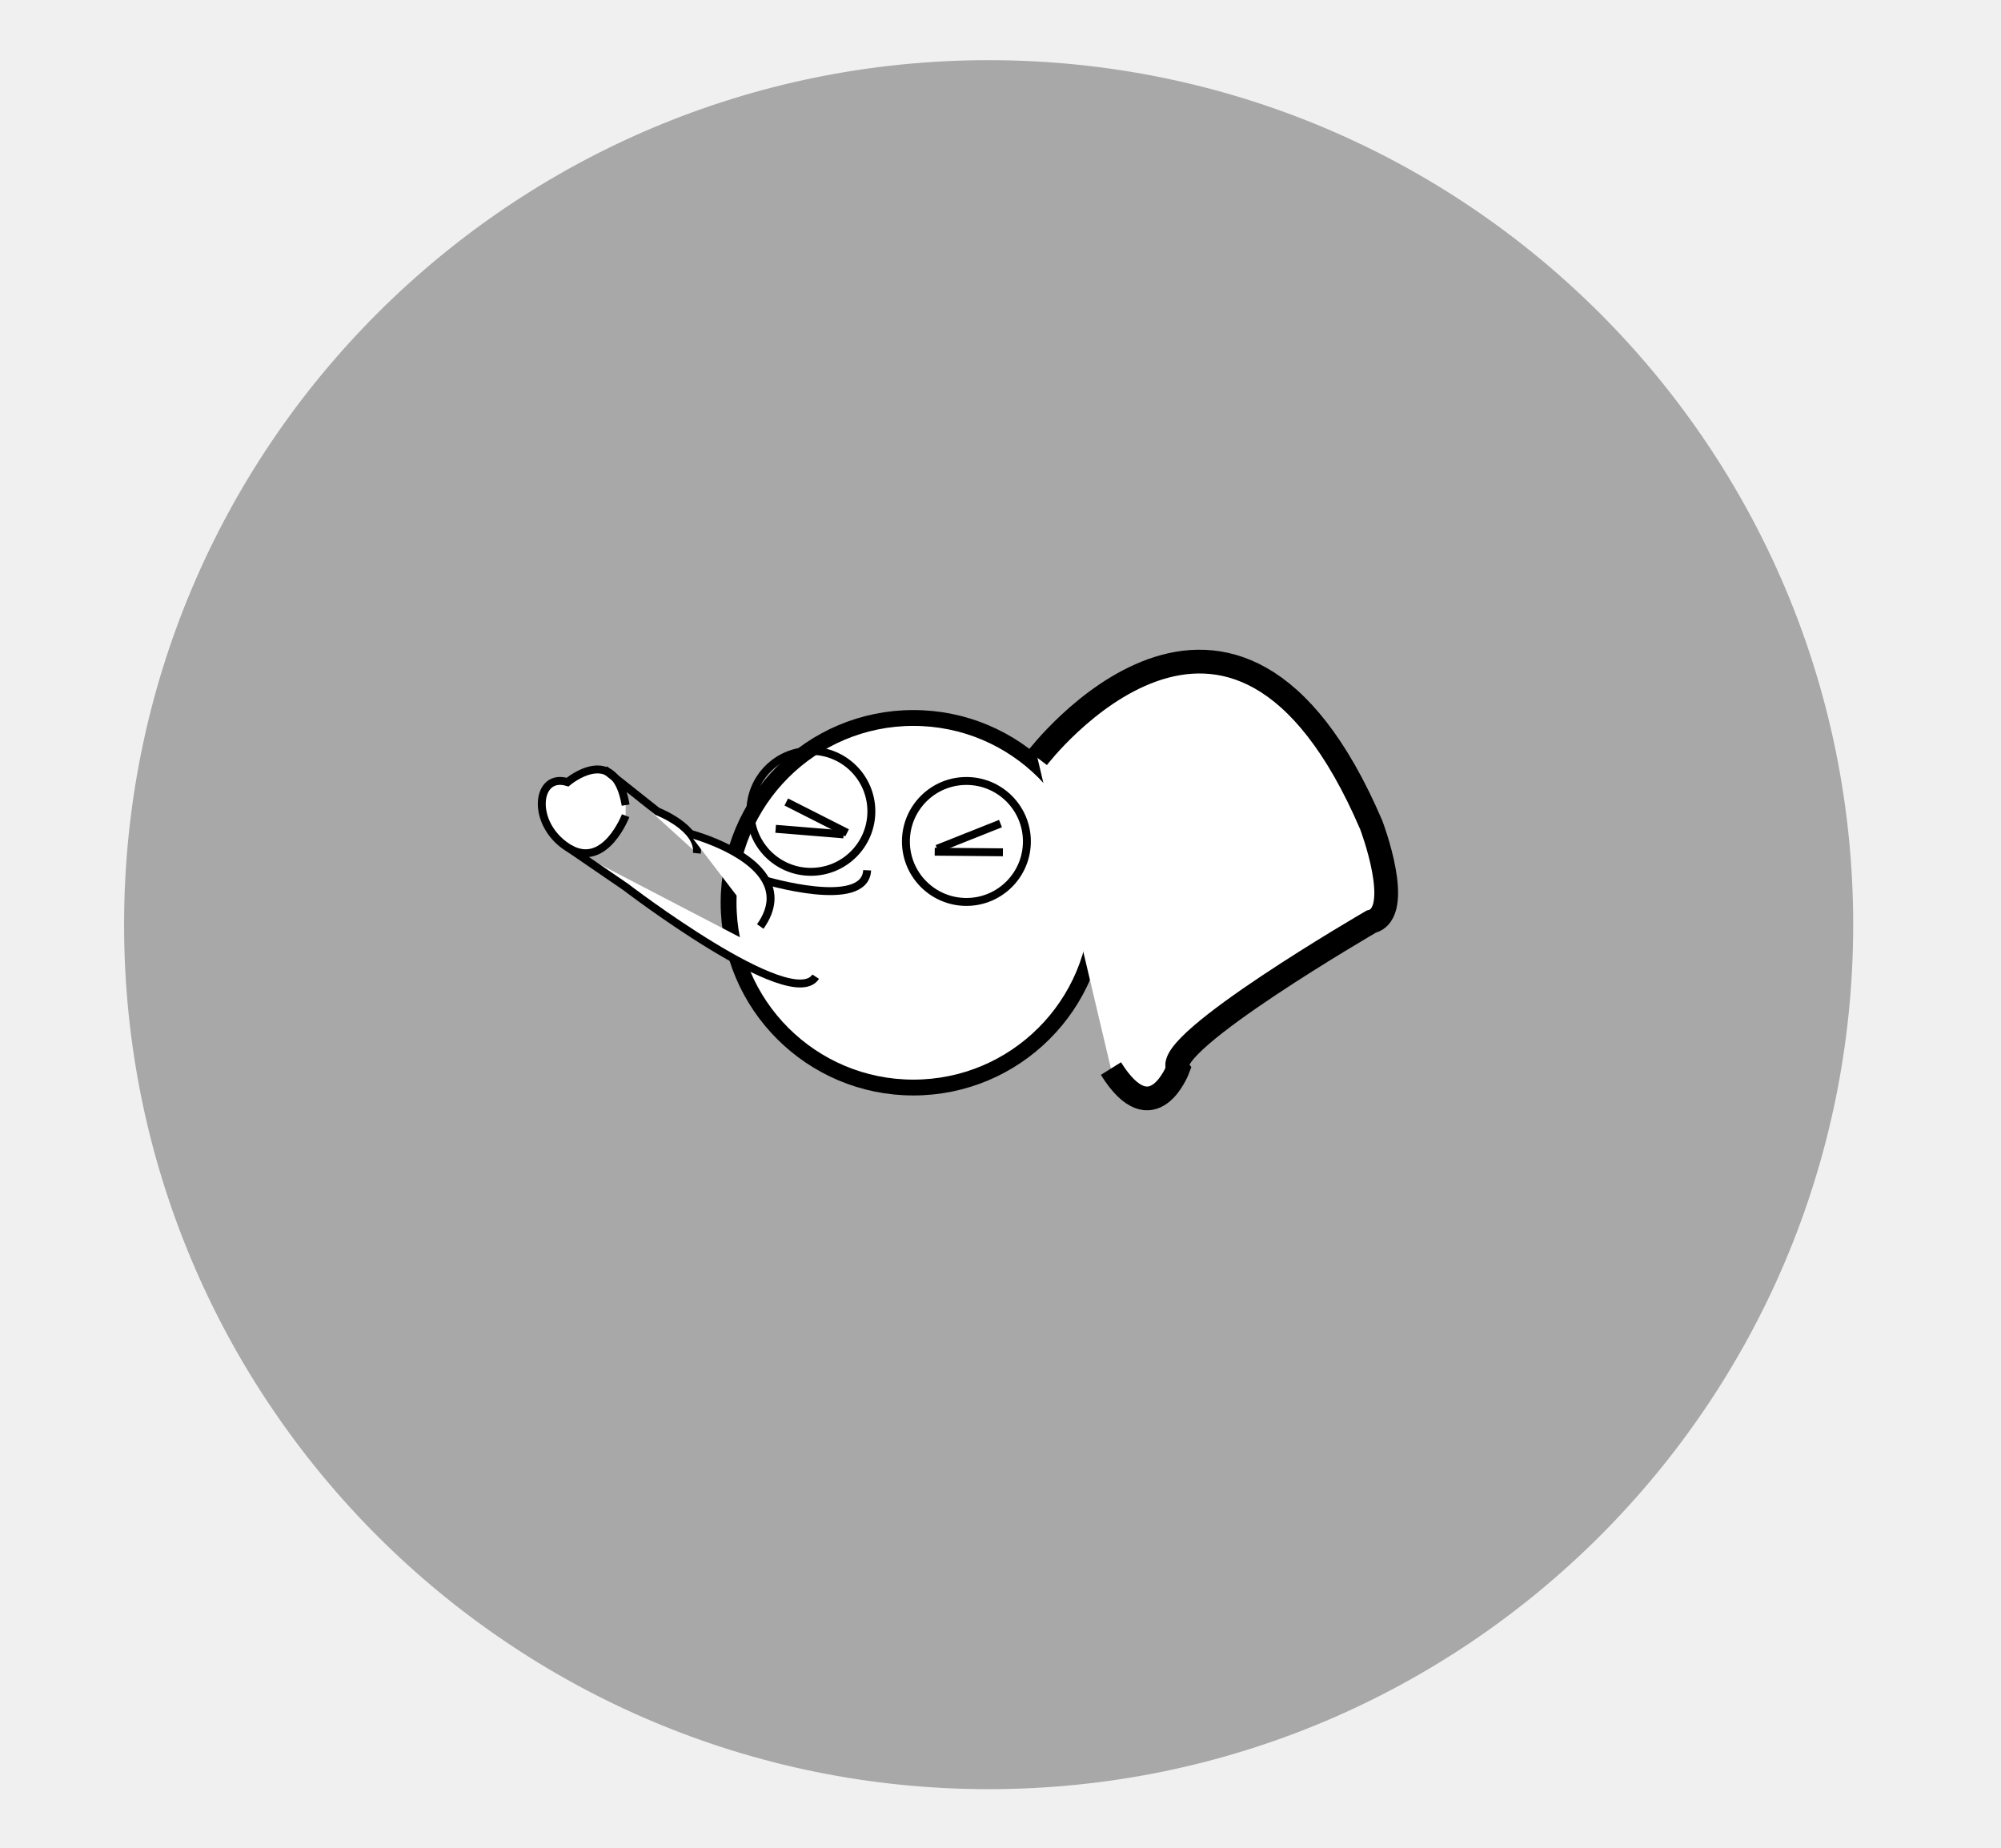
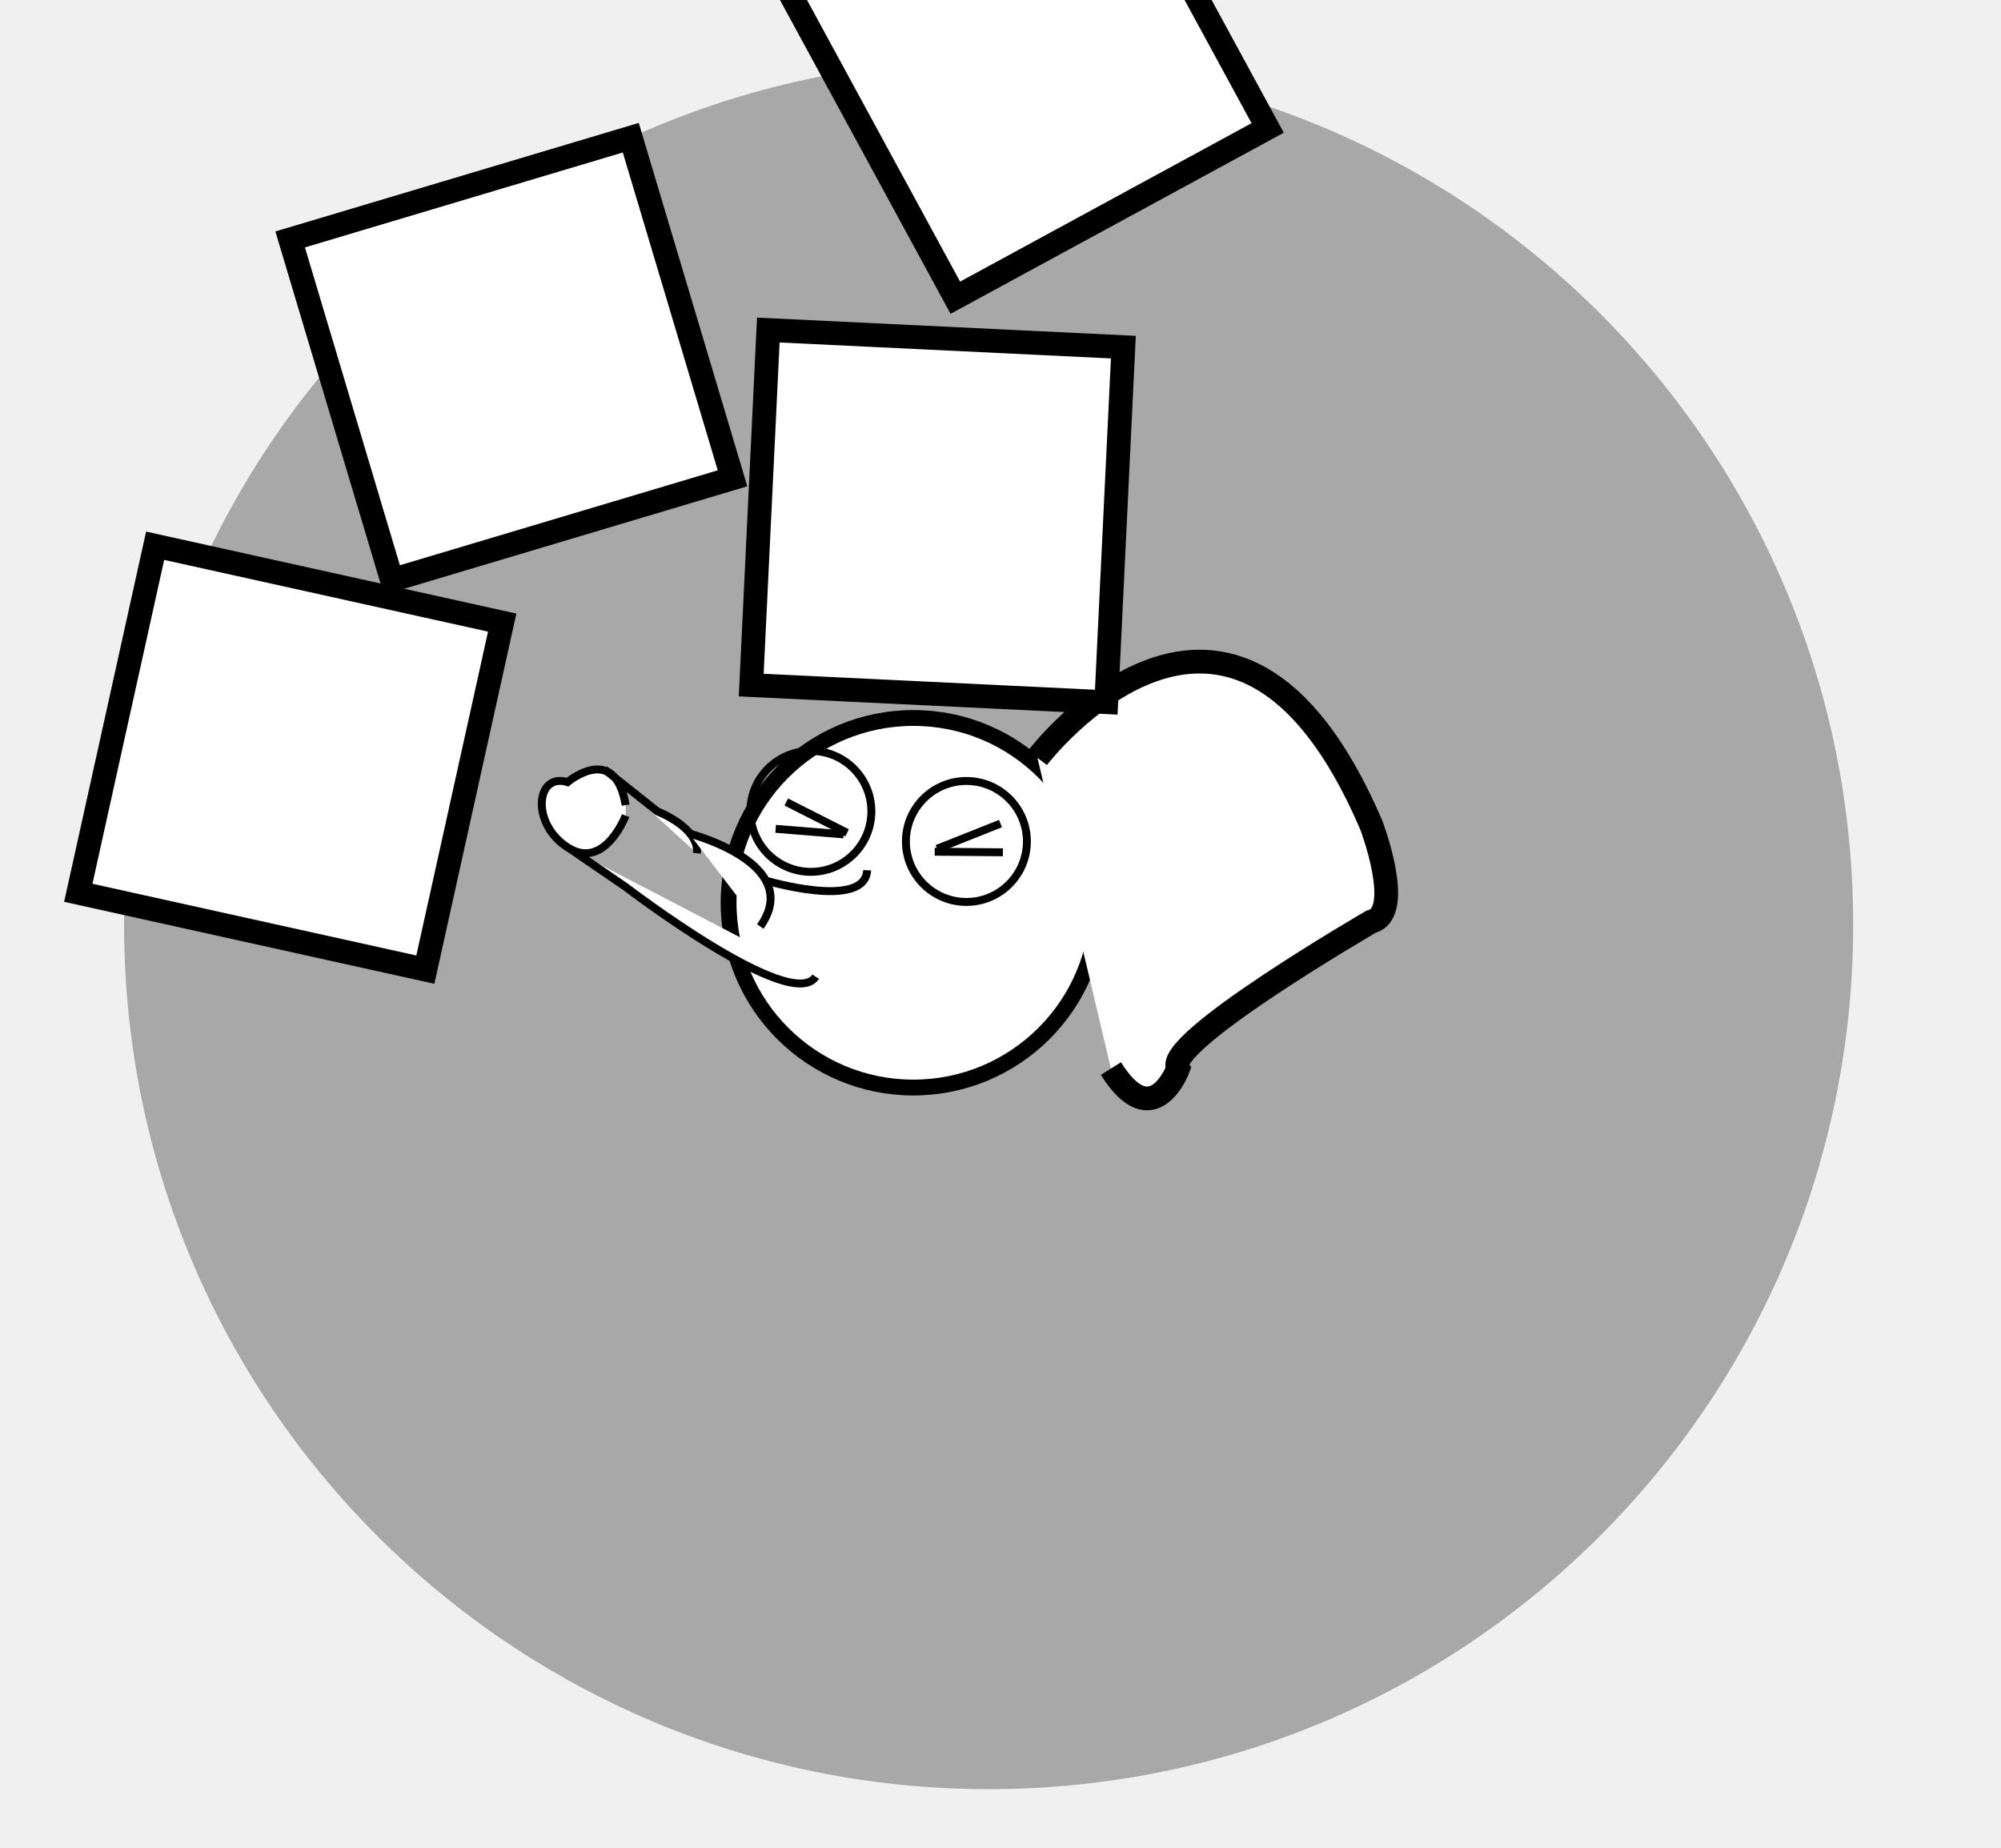
<svg xmlns="http://www.w3.org/2000/svg" version="1.1" id="Layer_1" x="0px" y="0px" width="252.667px" height="233.333px" viewBox="189.167 179.833 252.667 233.333" enable-background="new 189.167 179.833 252.667 233.333" xml:space="preserve">
  <g id="Layer_2_1_">
</g>
  <path display="none" fill="#FFFFFF" stroke="#000000" stroke-miterlimit="10" d="M241.359,284.843c0,0,24.069-39.32,57.084,0  C298.444,284.843,270.506,263.259,241.359,284.843z" />
  <circle opacity="0.3" stroke="#000000" stroke-miterlimit="10" cx="314.002" cy="296.599" r="108.668" />
  <rect x="273.234" y="255.028" display="none" fill="#FFFFFF" stroke="#000000" stroke-width="3" stroke-miterlimit="10" width="23.706" height="96.687" />
  <rect x="327.111" y="258.09" display="none" fill="#FFFFFF" stroke="#000000" stroke-width="3" stroke-miterlimit="10" width="23.706" height="96.688" />
  <path display="none" fill="#FFFFFF" stroke="#000000" stroke-width="3" stroke-miterlimit="10" d="M205.333,402.918  c0,0,91.638-149.705,217.337,0C422.67,402.918,316.305,320.74,205.333,402.918z" />
  <path fill="#FFFFFF" stroke="#000000" stroke-miterlimit="10" d="M357.181,255.972" />
  <g display="none">
    <path display="inline" fill="#FFFFFF" stroke="#000000" stroke-width="3" stroke-miterlimit="10" d="M205.333,204.563   c0,0,91.638,149.703,217.337,0C422.67,204.563,316.305,286.74,205.333,204.563z" />
  </g>
  <g display="none">
    <rect x="222.5" y="224.5" display="inline" fill="#FFFFFF" stroke="#000000" stroke-width="4" stroke-miterlimit="10" width="54.666" height="54.666" />
    <rect x="348.5" y="224.5" display="inline" fill="#FFFFFF" stroke="#000000" stroke-width="4" stroke-miterlimit="10" width="54.666" height="54.666" />
  </g>
  <circle fill="#FFFFFF" stroke="#000000" stroke-width="2" stroke-miterlimit="10" cx="304.5" cy="293.832" r="23.334" />
  <path fill="#FFFFFF" stroke="#000000" stroke-width="3" stroke-miterlimit="10" d="M320.167,275.535c0,0,24.654-32.342,42.151,8.484  c0,0,4.241,11.133,0,12.194c0,0-26.51,15.376-24.389,18.558c0,0-3.182,8.483-8.484,0" />
  <path display="none" fill="none" stroke="#000000" stroke-miterlimit="10" d="M280.5,319.496c0,0-9.666,0.335-14-5.333  c0,0-9,1-12.333-4" />
  <path stroke="#000000" stroke-miterlimit="10" d="M244.935,303.091" />
  <path fill="#FFFFFF" stroke="#000000" stroke-miterlimit="10" d="M277.181,285.091" />
  <g display="none">
    <path display="inline" fill="#FFFFFF" stroke="#000000" stroke-miterlimit="10" d="M268.166,303.833c0,0-2.553,6.702-7.035,4.181   c-0.099-0.056-0.198-0.116-0.298-0.181c-4.667-3-4-9.469,0-8.234c0,0,6-5.099,7.333,2.901" />
    <path display="inline" fill="#FFFFFF" stroke="#000000" stroke-miterlimit="10" d="M265.5,297.998l6.667,5.292   c0,0,5.333,2.04,5,5.292" />
    <path display="inline" fill="#FFFFFF" stroke="#000000" stroke-miterlimit="10" d="M261.131,308.014l7.035,4.819   c0,0,20.937,16.031,24,11.334" />
    <path display="inline" fill="#FFFFFF" stroke="#000000" stroke-miterlimit="10" d="M276.181,306.091c0,0,7.418,1.893,9.656,5.868   c0.907,1.611,0.963,3.564-0.671,5.872" />
    <path display="inline" fill="#FFFFFF" stroke="#000000" stroke-miterlimit="10" d="M285.669,311.976c0,0,12.723,3.835,12.994-1.247   " />
  </g>
  <g>
    <path fill="#FFFFFF" stroke="#000000" stroke-miterlimit="10" d="M268.166,282.833c0,0-2.553,6.702-7.035,4.181   c-0.099-0.056-0.198-0.116-0.298-0.181c-4.667-3-4-9.469,0-8.234c0,0,6-5.099,7.333,2.901" />
    <path fill="#FFFFFF" stroke="#000000" stroke-miterlimit="10" d="M265.5,276.998l6.667,5.292c0,0,5.333,2.04,5,5.292" />
    <path fill="#FFFFFF" stroke="#000000" stroke-miterlimit="10" d="M261.131,287.014l7.035,4.819c0,0,20.937,16.031,24,11.334" />
    <path fill="#FFFFFF" stroke="#000000" stroke-miterlimit="10" d="M276.181,285.091c0,0,7.418,1.893,9.656,5.868   c0.907,1.611,0.963,3.564-0.671,5.872" />
    <path fill="#FFFFFF" stroke="#000000" stroke-miterlimit="10" d="M285.669,290.976c0,0,12.723,3.835,12.994-1.247" />
  </g>
  <line fill="none" stroke="#000000" stroke-miterlimit="10" x1="307.5" y1="287.014" x2="315.5" y2="283.833" />
  <line fill="none" stroke="#000000" stroke-miterlimit="10" x1="307.195" y1="287.386" x2="315.804" y2="287.461" />
  <circle fill="none" stroke="#000000" stroke-miterlimit="10" cx="311.195" cy="286.091" r="7.638" />
  <circle fill="none" stroke="#000000" stroke-miterlimit="10" cx="291.557" cy="282.289" r="7.638" />
  <line fill="none" stroke="#000000" stroke-miterlimit="10" x1="295.691" y1="285.199" x2="287.11" y2="284.495" />
  <line fill="none" stroke="#000000" stroke-miterlimit="10" x1="296.129" y1="285.001" x2="288.449" y2="281.11" />
+   <rect x="231.294" y="202.723" transform="matrix(-0.9582 0.2862 -0.2862 -0.9582 561.3091 368.285)" fill="#FFFFFF" stroke="#000000" stroke-width="3" stroke-miterlimit="10" width="44.887" height="44.887" />
+   <rect x="203.366" y="253.054" transform="matrix(-0.9763 -0.2162 0.2162 -0.9763 386.712 593.3027)" fill="#FFFFFF" stroke="#000000" stroke-width="3" stroke-miterlimit="10" width="44.887" height="44.888" />
+   <rect x="285.058" y="222.557" transform="matrix(-0.9988 -0.0481 0.0481 -0.9988 602.8663 504.5042)" fill="#FFFFFF" stroke="#000000" stroke-width="3" stroke-miterlimit="10" width="44.886" height="44.888" />
+   <rect x="296.362" y="164.557" transform="matrix(-0.8786 0.4776 -0.4776 -0.8786 688.2118 199.0277)" fill="#FFFFFF" stroke="#000000" stroke-width="3" stroke-miterlimit="10" width="44.887" height="44.888" />
</svg>
